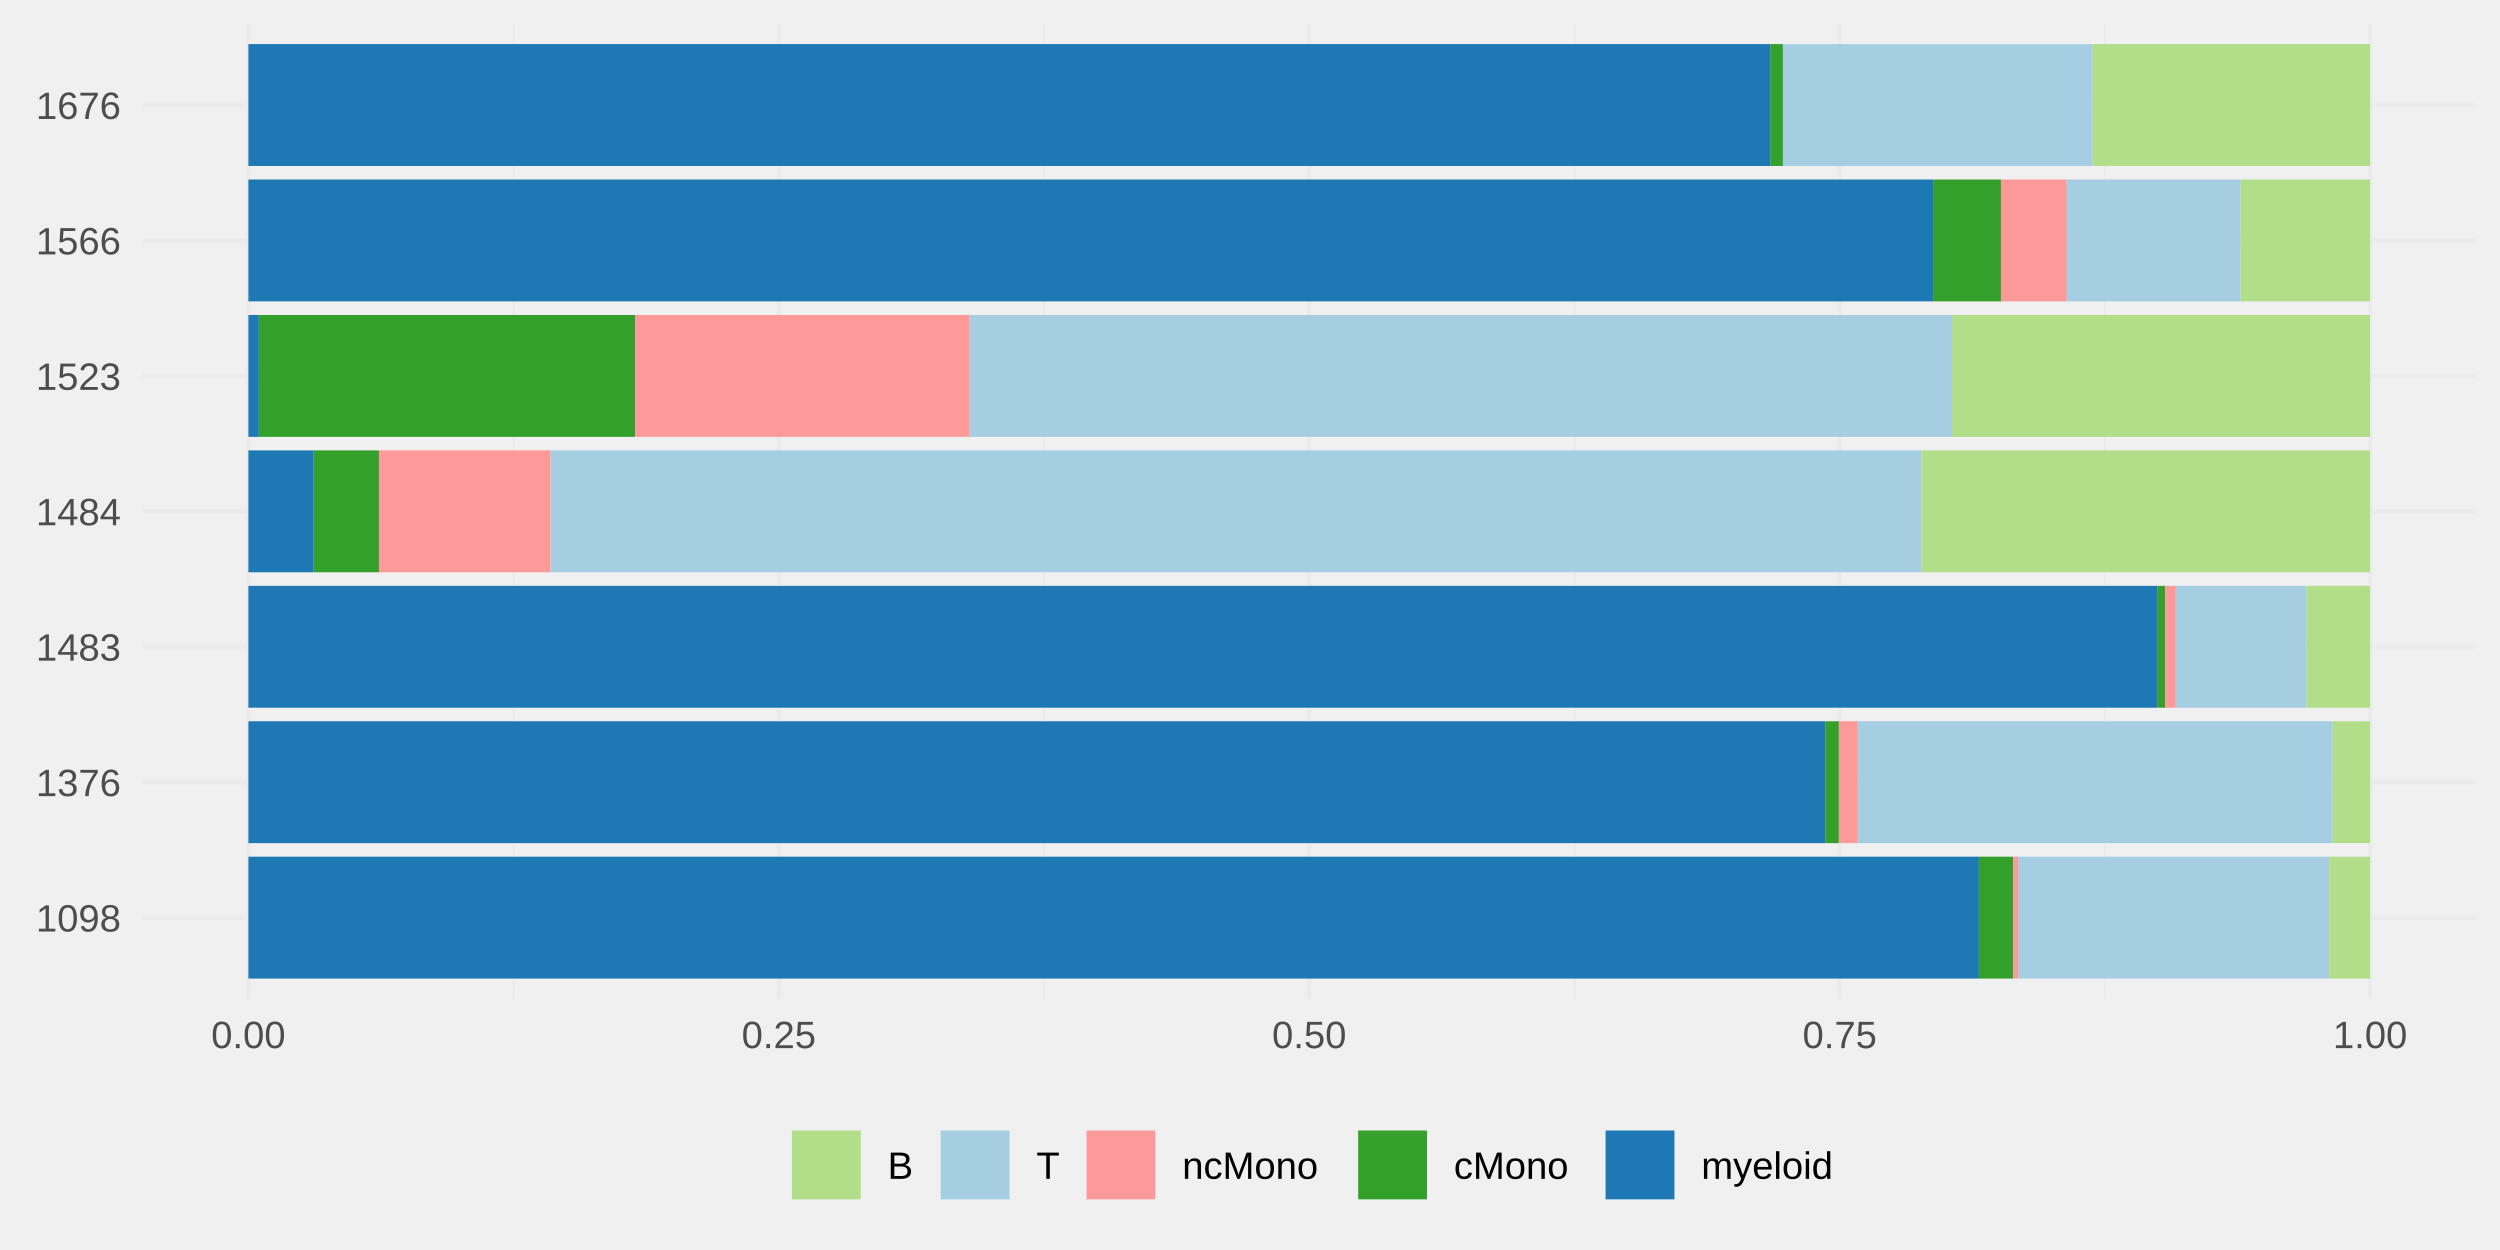
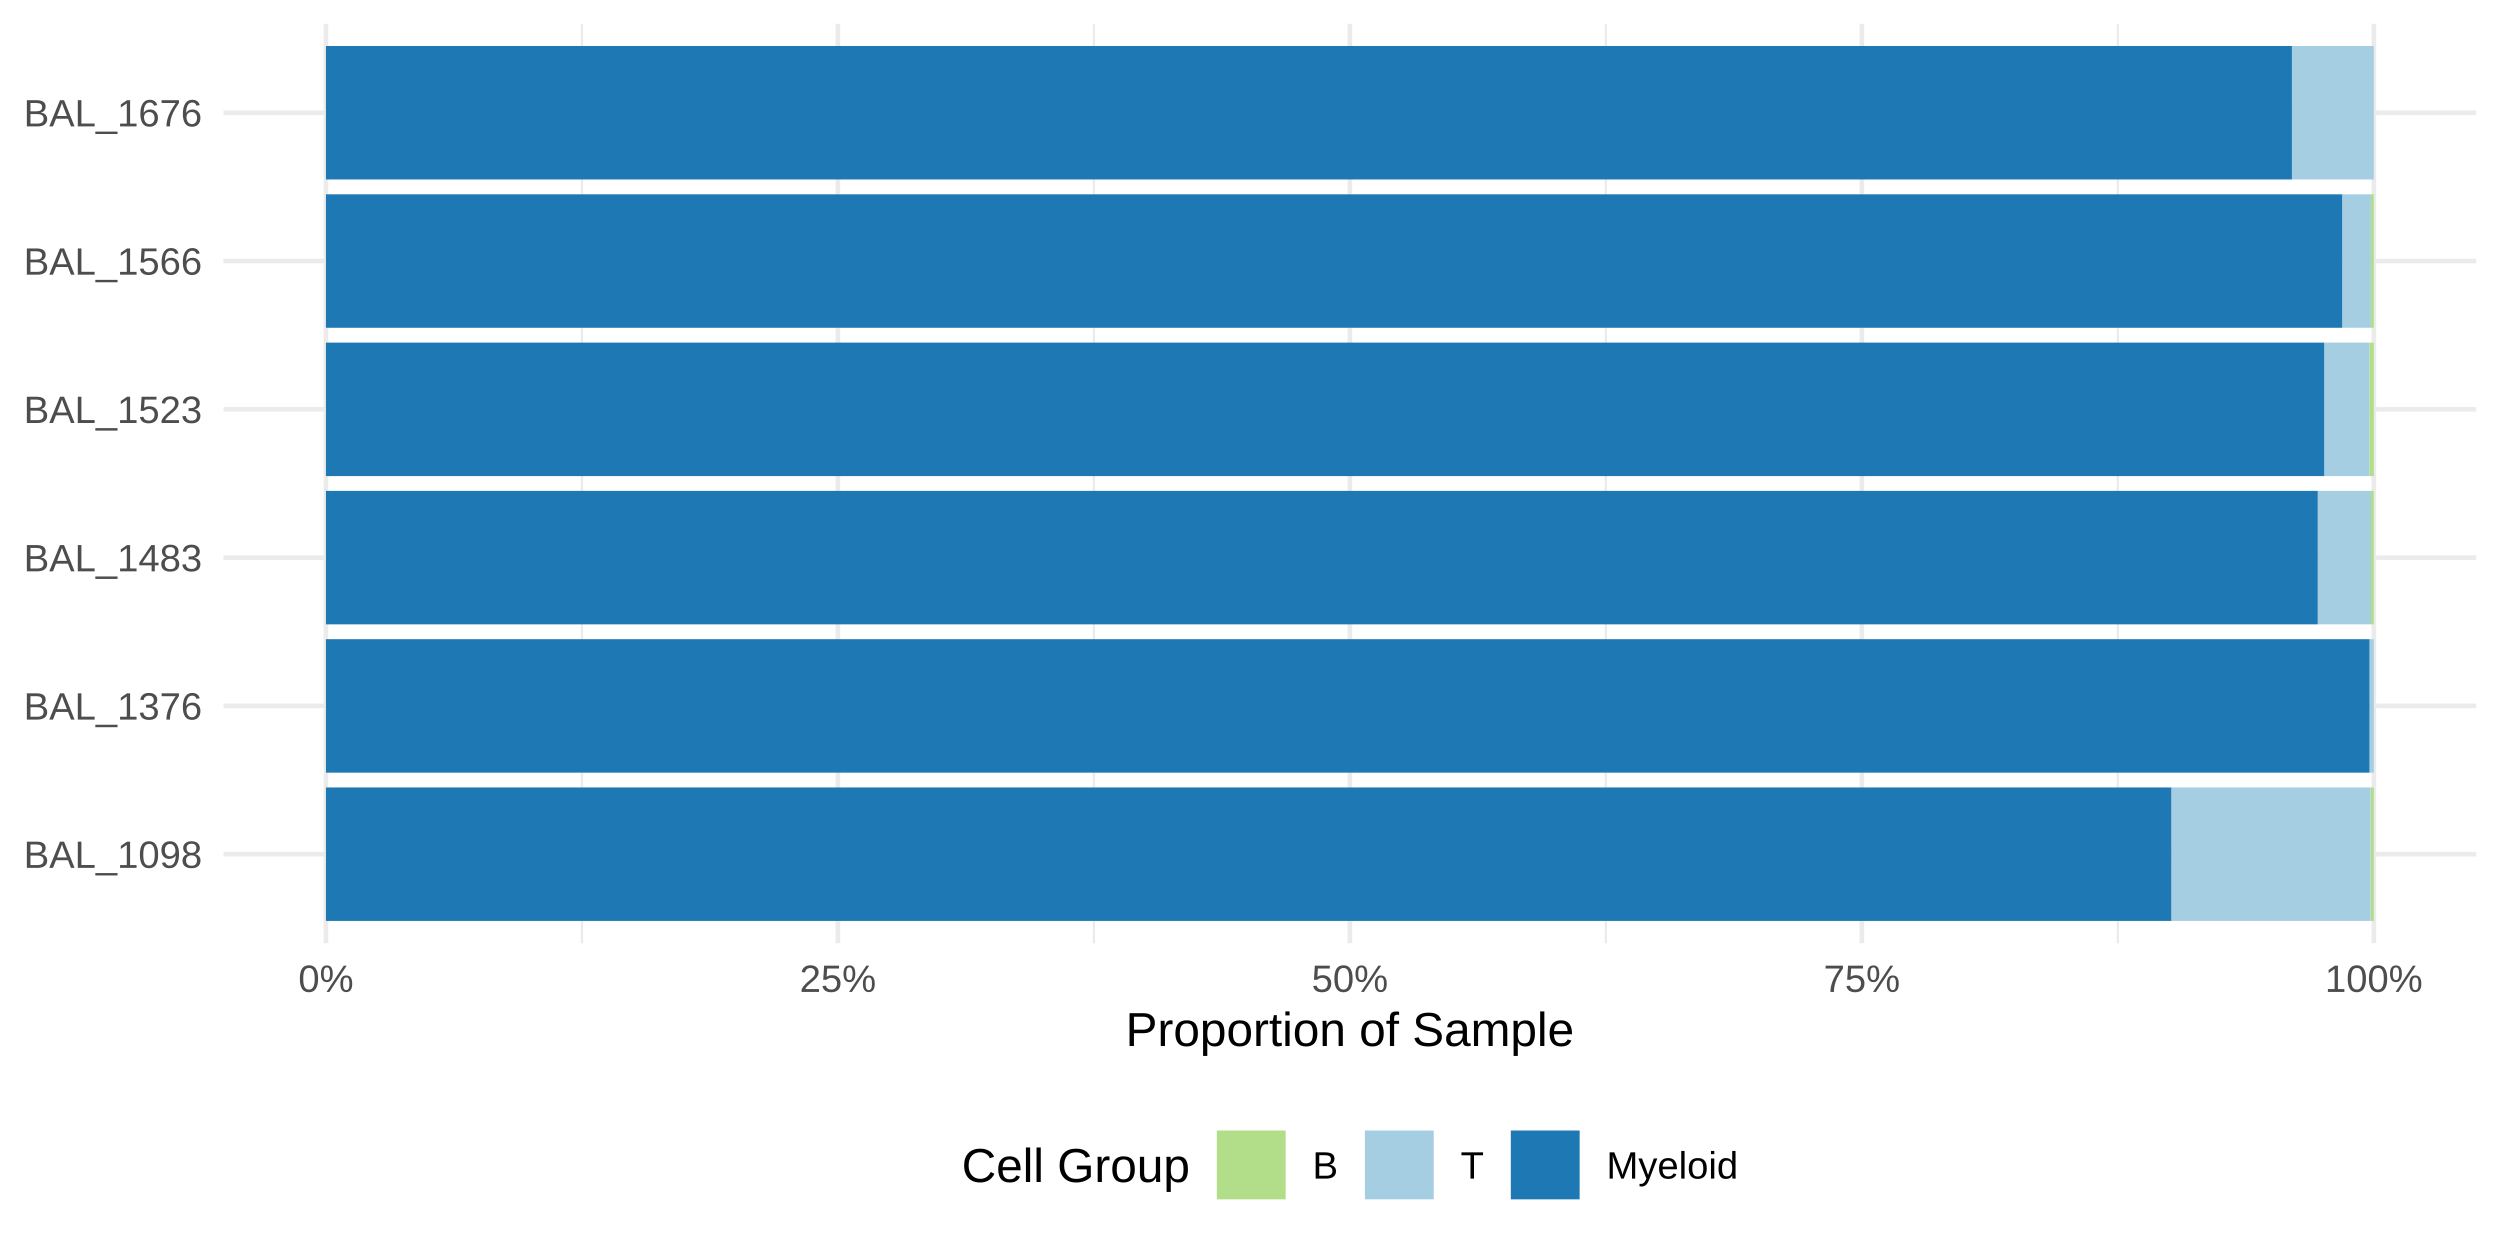
- <svg xmlns="http://www.w3.org/2000/svg" class="svglite" width="576.00pt" height="288.00pt" viewBox="0 0 576.00 288.00">
-   <defs>
-     <style type="text/css">
+ <svg xmlns="http://www.w3.org/2000/svg" width="576.00pt" height="288.00pt" viewBox="0 0 576.00 288.00">
+   <g class="svglite">
+     <defs>
+       <style type="text/css">
    .svglite line, .svglite polyline, .svglite polygon, .svglite path, .svglite rect, .svglite circle {
      fill: none;
      stroke: #000000;
      stroke-linecap: round;
      stroke-linejoin: round;
      stroke-miterlimit: 10.00;
    }
    .svglite text {
      white-space: pre;
    }
+     .svglite g.glyphgroup path {
+       fill: inherit;
+       stroke: none;
+     }
  </style>
-   </defs>
-   <rect width="100%" height="100%" style="stroke: none; fill: none;" />
-   <defs>
-     <clipPath id="cpMC4wMHw1NzYuMDB8MC4wMHwyODguMDA=">
-       <rect x="0.00" y="0.00" width="576.00" height="288.00" />
-     </clipPath>
-   </defs>
-   <g clip-path="url(#cpMC4wMHw1NzYuMDB8MC4wMHwyODguMDA=)">
- </g>
-   <defs>
-     <clipPath id="cpMzIuNzl8NTcwLjUyfDUuNDh8MjMwLjE1">
-       <rect x="32.79" y="5.48" width="537.73" height="224.67" />
-     </clipPath>
-   </defs>
-   <g clip-path="url(#cpMzIuNzl8NTcwLjUyfDUuNDh8MjMwLjE1)">
-     <polyline points="118.34,230.15 118.34,5.48 " style="stroke-width: 0.53; stroke: #EBEBEB; stroke-linecap: butt;" />
-     <polyline points="240.55,230.15 240.55,5.48 " style="stroke-width: 0.53; stroke: #EBEBEB; stroke-linecap: butt;" />
-     <polyline points="362.76,230.15 362.76,5.48 " style="stroke-width: 0.53; stroke: #EBEBEB; stroke-linecap: butt;" />
-     <polyline points="484.97,230.15 484.97,5.48 " style="stroke-width: 0.53; stroke: #EBEBEB; stroke-linecap: butt;" />
-     <polyline points="32.79,211.42 570.52,211.42 " style="stroke-width: 1.07; stroke: #EBEBEB; stroke-linecap: butt;" />
-     <polyline points="32.79,180.22 570.52,180.22 " style="stroke-width: 1.07; stroke: #EBEBEB; stroke-linecap: butt;" />
-     <polyline points="32.79,149.02 570.52,149.02 " style="stroke-width: 1.07; stroke: #EBEBEB; stroke-linecap: butt;" />
-     <polyline points="32.79,117.81 570.52,117.81 " style="stroke-width: 1.07; stroke: #EBEBEB; stroke-linecap: butt;" />
-     <polyline points="32.79,86.61 570.52,86.61 " style="stroke-width: 1.07; stroke: #EBEBEB; stroke-linecap: butt;" />
-     <polyline points="32.79,55.41 570.52,55.41 " style="stroke-width: 1.07; stroke: #EBEBEB; stroke-linecap: butt;" />
-     <polyline points="32.79,24.20 570.52,24.20 " style="stroke-width: 1.07; stroke: #EBEBEB; stroke-linecap: butt;" />
-     <polyline points="57.23,230.15 57.23,5.48 " style="stroke-width: 1.07; stroke: #EBEBEB; stroke-linecap: butt;" />
-     <polyline points="179.44,230.15 179.44,5.48 " style="stroke-width: 1.07; stroke: #EBEBEB; stroke-linecap: butt;" />
-     <polyline points="301.65,230.15 301.65,5.48 " style="stroke-width: 1.07; stroke: #EBEBEB; stroke-linecap: butt;" />
-     <polyline points="423.87,230.15 423.87,5.48 " style="stroke-width: 1.07; stroke: #EBEBEB; stroke-linecap: butt;" />
-     <polyline points="546.08,230.15 546.08,5.48 " style="stroke-width: 1.07; stroke: #EBEBEB; stroke-linecap: butt;" />
-     <rect x="536.63" y="197.38" width="9.45" height="28.08" style="stroke-width: 1.07; stroke: none; stroke-linecap: butt; stroke-linejoin: miter; fill: #B2DE89;" />
-     <rect x="465.00" y="197.38" width="71.63" height="28.08" style="stroke-width: 1.07; stroke: none; stroke-linecap: butt; stroke-linejoin: miter; fill: #A6CEE3;" />
-     <rect x="455.94" y="197.38" width="7.87" height="28.08" style="stroke-width: 1.07; stroke: none; stroke-linecap: butt; stroke-linejoin: miter; fill: #33A02C;" />
-     <rect x="57.23" y="197.38" width="398.71" height="28.08" style="stroke-width: 1.07; stroke: none; stroke-linecap: butt; stroke-linejoin: miter; fill: #1D78B4;" />
-     <rect x="463.82" y="197.38" width="1.18" height="28.08" style="stroke-width: 1.07; stroke: none; stroke-linecap: butt; stroke-linejoin: miter; fill: #FB9A99;" />
-     <rect x="537.37" y="166.18" width="8.71" height="28.08" style="stroke-width: 1.07; stroke: none; stroke-linecap: butt; stroke-linejoin: miter; fill: #B2DE89;" />
-     <rect x="428.04" y="166.18" width="109.33" height="28.08" style="stroke-width: 1.07; stroke: none; stroke-linecap: butt; stroke-linejoin: miter; fill: #A6CEE3;" />
-     <rect x="420.54" y="166.18" width="3.14" height="28.08" style="stroke-width: 1.07; stroke: none; stroke-linecap: butt; stroke-linejoin: miter; fill: #33A02C;" />
-     <rect x="57.23" y="166.18" width="363.31" height="28.08" style="stroke-width: 1.07; stroke: none; stroke-linecap: butt; stroke-linejoin: miter; fill: #1D78B4;" />
-     <rect x="423.68" y="166.18" width="4.35" height="28.08" style="stroke-width: 1.07; stroke: none; stroke-linecap: butt; stroke-linejoin: miter; fill: #FB9A99;" />
-     <rect x="531.36" y="134.98" width="14.72" height="28.08" style="stroke-width: 1.07; stroke: none; stroke-linecap: butt; stroke-linejoin: miter; fill: #B2DE89;" />
-     <rect x="501.30" y="134.98" width="30.05" height="28.08" style="stroke-width: 1.07; stroke: none; stroke-linecap: butt; stroke-linejoin: miter; fill: #A6CEE3;" />
-     <rect x="497.01" y="134.98" width="1.84" height="28.08" style="stroke-width: 1.07; stroke: none; stroke-linecap: butt; stroke-linejoin: miter; fill: #33A02C;" />
-     <rect x="57.23" y="134.98" width="439.78" height="28.08" style="stroke-width: 1.07; stroke: none; stroke-linecap: butt; stroke-linejoin: miter; fill: #1D78B4;" />
-     <rect x="498.85" y="134.98" width="2.45" height="28.08" style="stroke-width: 1.07; stroke: none; stroke-linecap: butt; stroke-linejoin: miter; fill: #FB9A99;" />
-     <rect x="442.67" y="103.77" width="103.41" height="28.08" style="stroke-width: 1.07; stroke: none; stroke-linecap: butt; stroke-linejoin: miter; fill: #B2DE89;" />
-     <rect x="126.80" y="103.77" width="315.87" height="28.08" style="stroke-width: 1.07; stroke: none; stroke-linecap: butt; stroke-linejoin: miter; fill: #A6CEE3;" />
-     <rect x="72.27" y="103.77" width="15.04" height="28.08" style="stroke-width: 1.07; stroke: none; stroke-linecap: butt; stroke-linejoin: miter; fill: #33A02C;" />
-     <rect x="57.23" y="103.77" width="15.04" height="28.08" style="stroke-width: 1.07; stroke: none; stroke-linecap: butt; stroke-linejoin: miter; fill: #1D78B4;" />
-     <rect x="87.31" y="103.77" width="39.48" height="28.08" style="stroke-width: 1.07; stroke: none; stroke-linecap: butt; stroke-linejoin: miter; fill: #FB9A99;" />
-     <rect x="449.75" y="72.57" width="96.32" height="28.08" style="stroke-width: 1.07; stroke: none; stroke-linecap: butt; stroke-linejoin: miter; fill: #B2DE89;" />
-     <rect x="223.39" y="72.57" width="226.36" height="28.08" style="stroke-width: 1.07; stroke: none; stroke-linecap: butt; stroke-linejoin: miter; fill: #A6CEE3;" />
-     <rect x="59.64" y="72.57" width="86.69" height="28.08" style="stroke-width: 1.07; stroke: none; stroke-linecap: butt; stroke-linejoin: miter; fill: #33A02C;" />
-     <rect x="57.23" y="72.57" width="2.41" height="28.08" style="stroke-width: 1.07; stroke: none; stroke-linecap: butt; stroke-linejoin: miter; fill: #1D78B4;" />
-     <rect x="146.33" y="72.57" width="77.06" height="28.08" style="stroke-width: 1.07; stroke: none; stroke-linecap: butt; stroke-linejoin: miter; fill: #FB9A99;" />
-     <rect x="516.26" y="41.36" width="29.82" height="28.08" style="stroke-width: 1.07; stroke: none; stroke-linecap: butt; stroke-linejoin: miter; fill: #B2DE89;" />
-     <rect x="476.17" y="41.36" width="40.09" height="28.08" style="stroke-width: 1.07; stroke: none; stroke-linecap: butt; stroke-linejoin: miter; fill: #A6CEE3;" />
-     <rect x="445.38" y="41.36" width="15.64" height="28.08" style="stroke-width: 1.07; stroke: none; stroke-linecap: butt; stroke-linejoin: miter; fill: #33A02C;" />
-     <rect x="57.23" y="41.36" width="388.14" height="28.08" style="stroke-width: 1.07; stroke: none; stroke-linecap: butt; stroke-linejoin: miter; fill: #1D78B4;" />
-     <rect x="461.02" y="41.36" width="15.15" height="28.08" style="stroke-width: 1.07; stroke: none; stroke-linecap: butt; stroke-linejoin: miter; fill: #FB9A99;" />
-     <rect x="482.06" y="10.16" width="64.02" height="28.08" style="stroke-width: 1.07; stroke: none; stroke-linecap: butt; stroke-linejoin: miter; fill: #B2DE89;" />
-     <rect x="410.77" y="10.16" width="71.29" height="28.08" style="stroke-width: 1.07; stroke: none; stroke-linecap: butt; stroke-linejoin: miter; fill: #A6CEE3;" />
-     <rect x="407.86" y="10.16" width="2.91" height="28.08" style="stroke-width: 1.07; stroke: none; stroke-linecap: butt; stroke-linejoin: miter; fill: #33A02C;" />
-     <rect x="57.23" y="10.16" width="350.63" height="28.08" style="stroke-width: 1.07; stroke: none; stroke-linecap: butt; stroke-linejoin: miter; fill: #1D78B4;" />
-   </g>
-   <g clip-path="url(#cpMC4wMHw1NzYuMDB8MC4wMHwyODguMDA=)">
-     <text x="27.86" y="214.63" text-anchor="end" style="font-size: 8.80px;fill: #4D4D4D; font-family: &quot;Arial&quot;;" textLength="22.38px" lengthAdjust="spacingAndGlyphs">1098</text>
-     <text x="27.86" y="183.43" text-anchor="end" style="font-size: 8.80px;fill: #4D4D4D; font-family: &quot;Arial&quot;;" textLength="22.38px" lengthAdjust="spacingAndGlyphs">1376</text>
-     <text x="27.86" y="152.22" text-anchor="end" style="font-size: 8.80px;fill: #4D4D4D; font-family: &quot;Arial&quot;;" textLength="22.38px" lengthAdjust="spacingAndGlyphs">1483</text>
-     <text x="27.86" y="121.02" text-anchor="end" style="font-size: 8.80px;fill: #4D4D4D; font-family: &quot;Arial&quot;;" textLength="22.38px" lengthAdjust="spacingAndGlyphs">1484</text>
-     <text x="27.86" y="89.82" text-anchor="end" style="font-size: 8.80px;fill: #4D4D4D; font-family: &quot;Arial&quot;;" textLength="22.38px" lengthAdjust="spacingAndGlyphs">1523</text>
-     <text x="27.86" y="58.61" text-anchor="end" style="font-size: 8.80px;fill: #4D4D4D; font-family: &quot;Arial&quot;;" textLength="22.38px" lengthAdjust="spacingAndGlyphs">1566</text>
-     <text x="27.86" y="27.41" text-anchor="end" style="font-size: 8.80px;fill: #4D4D4D; font-family: &quot;Arial&quot;;" textLength="22.38px" lengthAdjust="spacingAndGlyphs">1676</text>
-     <text x="57.23" y="241.49" text-anchor="middle" style="font-size: 8.80px;fill: #4D4D4D; font-family: &quot;Arial&quot;;" textLength="19.58px" lengthAdjust="spacingAndGlyphs">0.00</text>
-     <text x="179.44" y="241.49" text-anchor="middle" style="font-size: 8.80px;fill: #4D4D4D; font-family: &quot;Arial&quot;;" textLength="19.58px" lengthAdjust="spacingAndGlyphs">0.25</text>
-     <text x="301.65" y="241.49" text-anchor="middle" style="font-size: 8.80px;fill: #4D4D4D; font-family: &quot;Arial&quot;;" textLength="19.58px" lengthAdjust="spacingAndGlyphs">0.50</text>
-     <text x="423.87" y="241.49" text-anchor="middle" style="font-size: 8.80px;fill: #4D4D4D; font-family: &quot;Arial&quot;;" textLength="19.58px" lengthAdjust="spacingAndGlyphs">0.75</text>
-     <text x="546.08" y="241.49" text-anchor="middle" style="font-size: 8.80px;fill: #4D4D4D; font-family: &quot;Arial&quot;;" textLength="19.58px" lengthAdjust="spacingAndGlyphs">1.00</text>
-     <rect x="182.46" y="260.47" width="15.86" height="15.86" style="stroke-width: 1.07; stroke: none; stroke-linecap: butt; stroke-linejoin: miter; fill: #B2DE89;" />
-     <rect x="216.73" y="260.47" width="15.86" height="15.86" style="stroke-width: 1.07; stroke: none; stroke-linecap: butt; stroke-linejoin: miter; fill: #A6CEE3;" />
-     <rect x="250.34" y="260.47" width="15.86" height="15.86" style="stroke-width: 1.07; stroke: none; stroke-linecap: butt; stroke-linejoin: miter; fill: #FB9A99;" />
-     <rect x="312.92" y="260.47" width="15.86" height="15.86" style="stroke-width: 1.07; stroke: none; stroke-linecap: butt; stroke-linejoin: miter; fill: #33A02C;" />
-     <rect x="369.93" y="260.47" width="15.86" height="15.86" style="stroke-width: 1.07; stroke: none; stroke-linecap: butt; stroke-linejoin: miter; fill: #1D78B4;" />
-     <text x="204.51" y="271.61" style="font-size: 8.80px; font-family: &quot;Arial&quot;;" textLength="6.03px" lengthAdjust="spacingAndGlyphs">B</text>
-     <text x="238.78" y="271.61" style="font-size: 8.80px; font-family: &quot;Arial&quot;;" textLength="5.37px" lengthAdjust="spacingAndGlyphs">T</text>
-     <text x="272.39" y="271.61" style="font-size: 8.80px; font-family: &quot;Arial&quot;;" textLength="34.34px" lengthAdjust="spacingAndGlyphs">ncMono</text>
-     <text x="334.97" y="271.61" style="font-size: 8.80px; font-family: &quot;Arial&quot;;" textLength="28.77px" lengthAdjust="spacingAndGlyphs">cMono</text>
-     <text x="391.98" y="271.61" style="font-size: 8.80px; font-family: &quot;Arial&quot;;" textLength="35.06px" lengthAdjust="spacingAndGlyphs">myeloid</text>
+     </defs>
+     <rect width="100%" height="100%" style="stroke: none; fill: #FFFFFF;" />
+     <defs>
+       <clipPath id="cpMC4wMHw1NzYuMDB8MC4wMHwyODguMDA=">
+         <rect x="0.00" y="0.00" width="576.00" height="288.00" />
+       </clipPath>
+     </defs>
+     <g clip-path="url(#cpMC4wMHw1NzYuMDB8MC4wMHwyODguMDA=)">
+       <rect x="0.00" y="0.00" width="576.00" height="288.00" style="stroke-width: 1.07; stroke: none; fill: #FFFFFF;" />
+     </g>
+     <defs>
+       <clipPath id="cpNTEuNTB8NTcwLjUyfDUuNDh8MjE3LjMx">
+         <rect x="51.50" y="5.48" width="519.02" height="211.83" />
+       </clipPath>
+     </defs>
+     <g clip-path="url(#cpNTEuNTB8NTcwLjUyfDUuNDh8MjE3LjMx)">
+       <polyline points="134.08,217.31 134.08,5.48 " style="stroke-width: 0.53; stroke: #EBEBEB; stroke-linecap: butt;" />
+       <polyline points="252.03,217.31 252.03,5.48 " style="stroke-width: 0.53; stroke: #EBEBEB; stroke-linecap: butt;" />
+       <polyline points="369.99,217.31 369.99,5.48 " style="stroke-width: 0.53; stroke: #EBEBEB; stroke-linecap: butt;" />
+       <polyline points="487.95,217.31 487.95,5.48 " style="stroke-width: 0.53; stroke: #EBEBEB; stroke-linecap: butt;" />
+       <polyline points="51.50,196.81 570.52,196.81 " style="stroke-width: 1.07; stroke: #EBEBEB; stroke-linecap: butt;" />
+       <polyline points="51.50,162.64 570.52,162.64 " style="stroke-width: 1.07; stroke: #EBEBEB; stroke-linecap: butt;" />
+       <polyline points="51.50,128.48 570.52,128.48 " style="stroke-width: 1.07; stroke: #EBEBEB; stroke-linecap: butt;" />
+       <polyline points="51.50,94.31 570.52,94.31 " style="stroke-width: 1.07; stroke: #EBEBEB; stroke-linecap: butt;" />
+       <polyline points="51.50,60.14 570.52,60.14 " style="stroke-width: 1.07; stroke: #EBEBEB; stroke-linecap: butt;" />
+       <polyline points="51.50,25.98 570.52,25.98 " style="stroke-width: 1.07; stroke: #EBEBEB; stroke-linecap: butt;" />
+       <polyline points="75.10,217.31 75.10,5.48 " style="stroke-width: 1.07; stroke: #EBEBEB; stroke-linecap: butt;" />
+       <polyline points="193.05,217.31 193.05,5.48 " style="stroke-width: 1.07; stroke: #EBEBEB; stroke-linecap: butt;" />
+       <polyline points="311.01,217.31 311.01,5.48 " style="stroke-width: 1.07; stroke: #EBEBEB; stroke-linecap: butt;" />
+       <polyline points="428.97,217.31 428.97,5.48 " style="stroke-width: 1.07; stroke: #EBEBEB; stroke-linecap: butt;" />
+       <polyline points="546.93,217.31 546.93,5.48 " style="stroke-width: 1.07; stroke: #EBEBEB; stroke-linecap: butt;" />
+       <rect x="546.19" y="181.43" width="0.74" height="30.75" style="stroke-width: 1.07; stroke: none; stroke-linecap: butt; stroke-linejoin: miter; fill: #B2DE89;" />
+       <rect x="500.26" y="181.43" width="45.92" height="30.75" style="stroke-width: 1.07; stroke: none; stroke-linecap: butt; stroke-linejoin: miter; fill: #A6CEE3;" />
+       <rect x="75.10" y="181.43" width="425.17" height="30.75" style="stroke-width: 1.07; stroke: none; stroke-linecap: butt; stroke-linejoin: miter; fill: #1D78B4;" />
+       <rect x="545.94" y="147.27" width="0.99" height="30.75" style="stroke-width: 1.07; stroke: none; stroke-linecap: butt; stroke-linejoin: miter; fill: #A6CEE3;" />
+       <rect x="75.10" y="147.27" width="470.84" height="30.75" style="stroke-width: 1.07; stroke: none; stroke-linecap: butt; stroke-linejoin: miter; fill: #1D78B4;" />
+       <rect x="546.28" y="113.10" width="0.65" height="30.75" style="stroke-width: 1.07; stroke: none; stroke-linecap: butt; stroke-linejoin: miter; fill: #B2DE89;" />
+       <rect x="534.00" y="113.10" width="12.28" height="30.75" style="stroke-width: 1.07; stroke: none; stroke-linecap: butt; stroke-linejoin: miter; fill: #A6CEE3;" />
+       <rect x="75.10" y="113.10" width="458.91" height="30.75" style="stroke-width: 1.07; stroke: none; stroke-linecap: butt; stroke-linejoin: miter; fill: #1D78B4;" />
+       <rect x="545.89" y="78.94" width="1.04" height="30.75" style="stroke-width: 1.07; stroke: none; stroke-linecap: butt; stroke-linejoin: miter; fill: #B2DE89;" />
+       <rect x="535.50" y="78.94" width="10.39" height="30.75" style="stroke-width: 1.07; stroke: none; stroke-linecap: butt; stroke-linejoin: miter; fill: #A6CEE3;" />
+       <rect x="75.10" y="78.94" width="460.40" height="30.75" style="stroke-width: 1.07; stroke: none; stroke-linecap: butt; stroke-linejoin: miter; fill: #1D78B4;" />
+       <rect x="546.27" y="44.77" width="0.66" height="30.75" style="stroke-width: 1.07; stroke: none; stroke-linecap: butt; stroke-linejoin: miter; fill: #B2DE89;" />
+       <rect x="539.64" y="44.77" width="6.63" height="30.75" style="stroke-width: 1.07; stroke: none; stroke-linecap: butt; stroke-linejoin: miter; fill: #A6CEE3;" />
+       <rect x="75.10" y="44.77" width="464.54" height="30.75" style="stroke-width: 1.07; stroke: none; stroke-linecap: butt; stroke-linejoin: miter; fill: #1D78B4;" />
+       <rect x="528.06" y="10.60" width="18.87" height="30.75" style="stroke-width: 1.07; stroke: none; stroke-linecap: butt; stroke-linejoin: miter; fill: #A6CEE3;" />
+       <rect x="75.10" y="10.60" width="452.96" height="30.75" style="stroke-width: 1.07; stroke: none; stroke-linecap: butt; stroke-linejoin: miter; fill: #1D78B4;" />
+     </g>
+     <g clip-path="url(#cpMC4wMHw1NzYuMDB8MC4wMHwyODguMDA=)">
+       <text x="46.57" y="199.96" text-anchor="end" style="font-size: 8.80px;fill: #4D4D4D; font-family: &quot;Arial&quot;;" textLength="41.09px" lengthAdjust="spacingAndGlyphs">BAL_1098</text>
+       <text x="46.57" y="165.79" text-anchor="end" style="font-size: 8.80px;fill: #4D4D4D; font-family: &quot;Arial&quot;;" textLength="41.09px" lengthAdjust="spacingAndGlyphs">BAL_1376</text>
+       <text x="46.57" y="131.63" text-anchor="end" style="font-size: 8.80px;fill: #4D4D4D; font-family: &quot;Arial&quot;;" textLength="41.09px" lengthAdjust="spacingAndGlyphs">BAL_1483</text>
+       <text x="46.57" y="97.46" text-anchor="end" style="font-size: 8.80px;fill: #4D4D4D; font-family: &quot;Arial&quot;;" textLength="41.09px" lengthAdjust="spacingAndGlyphs">BAL_1523</text>
+       <text x="46.57" y="63.29" text-anchor="end" style="font-size: 8.80px;fill: #4D4D4D; font-family: &quot;Arial&quot;;" textLength="41.09px" lengthAdjust="spacingAndGlyphs">BAL_1566</text>
+       <text x="46.57" y="29.13" text-anchor="end" style="font-size: 8.80px;fill: #4D4D4D; font-family: &quot;Arial&quot;;" textLength="41.09px" lengthAdjust="spacingAndGlyphs">BAL_1676</text>
+       <text x="75.10" y="228.54" text-anchor="middle" style="font-size: 8.80px;fill: #4D4D4D; font-family: &quot;Arial&quot;;" textLength="12.72px" lengthAdjust="spacingAndGlyphs">0%</text>
+       <text x="193.05" y="228.54" text-anchor="middle" style="font-size: 8.80px;fill: #4D4D4D; font-family: &quot;Arial&quot;;" textLength="17.61px" lengthAdjust="spacingAndGlyphs">25%</text>
+       <text x="311.01" y="228.54" text-anchor="middle" style="font-size: 8.80px;fill: #4D4D4D; font-family: &quot;Arial&quot;;" textLength="17.61px" lengthAdjust="spacingAndGlyphs">50%</text>
+       <text x="428.97" y="228.54" text-anchor="middle" style="font-size: 8.80px;fill: #4D4D4D; font-family: &quot;Arial&quot;;" textLength="17.61px" lengthAdjust="spacingAndGlyphs">75%</text>
+       <text x="546.93" y="228.54" text-anchor="middle" style="font-size: 8.80px;fill: #4D4D4D; font-family: &quot;Arial&quot;;" textLength="22.50px" lengthAdjust="spacingAndGlyphs">100%</text>
+       <text x="311.01" y="241.00" text-anchor="middle" style="font-size: 11.00px; font-family: &quot;Arial&quot;;" textLength="103.41px" lengthAdjust="spacingAndGlyphs">Proportion of Sample</text>
+       <text x="221.58" y="272.34" style="font-size: 11.00px; font-family: &quot;Arial&quot;;" textLength="52.59px" lengthAdjust="spacingAndGlyphs">Cell Group</text>
+       <rect x="280.36" y="260.47" width="15.86" height="15.86" style="stroke-width: 1.07; stroke: none; stroke-linecap: butt; stroke-linejoin: miter; fill: #B2DE89;" />
+       <rect x="314.47" y="260.47" width="15.86" height="15.86" style="stroke-width: 1.07; stroke: none; stroke-linecap: butt; stroke-linejoin: miter; fill: #A6CEE3;" />
+       <rect x="348.09" y="260.47" width="15.86" height="15.86" style="stroke-width: 1.07; stroke: none; stroke-linecap: butt; stroke-linejoin: miter; fill: #1D78B4;" />
+       <text x="302.41" y="271.55" style="font-size: 8.80px; font-family: &quot;Arial&quot;;" textLength="5.88px" lengthAdjust="spacingAndGlyphs">B</text>
+       <text x="336.52" y="271.55" style="font-size: 8.80px; font-family: &quot;Arial&quot;;" textLength="5.38px" lengthAdjust="spacingAndGlyphs">T</text>
+       <text x="370.14" y="271.55" style="font-size: 8.80px; font-family: &quot;Arial&quot;;" textLength="30.31px" lengthAdjust="spacingAndGlyphs">Myeloid</text>
+     </g>
  </g>
</svg>
